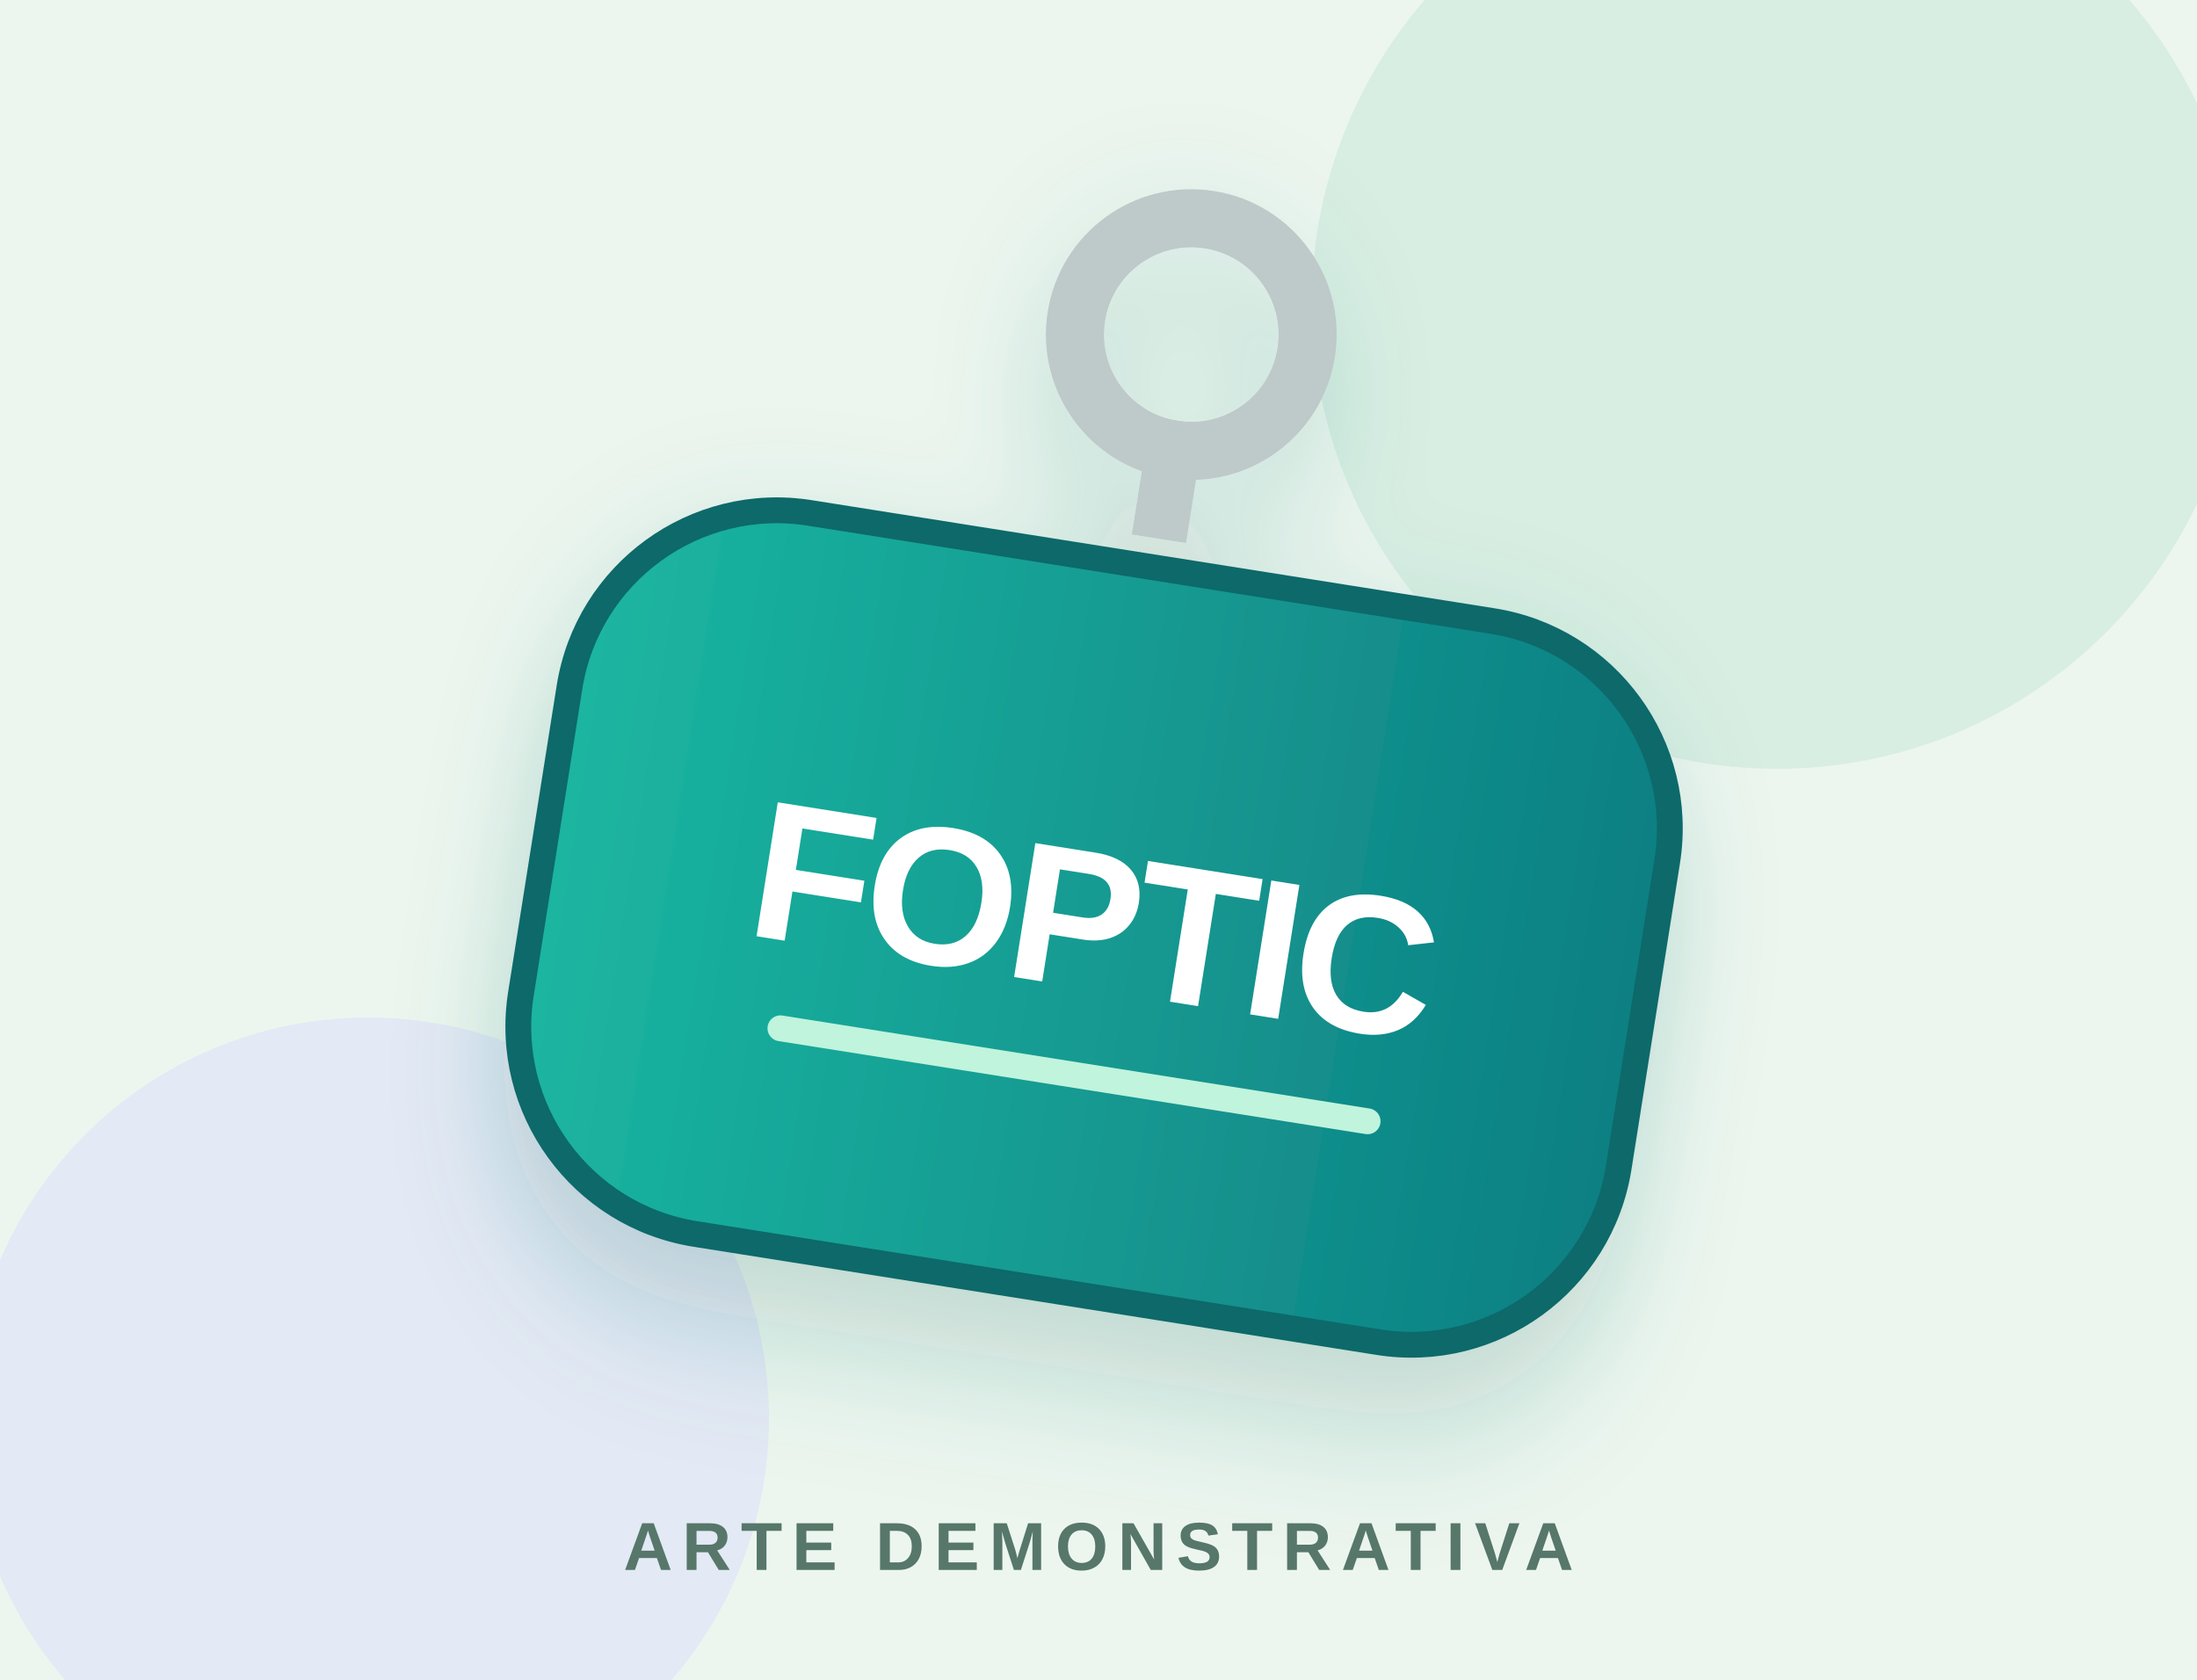
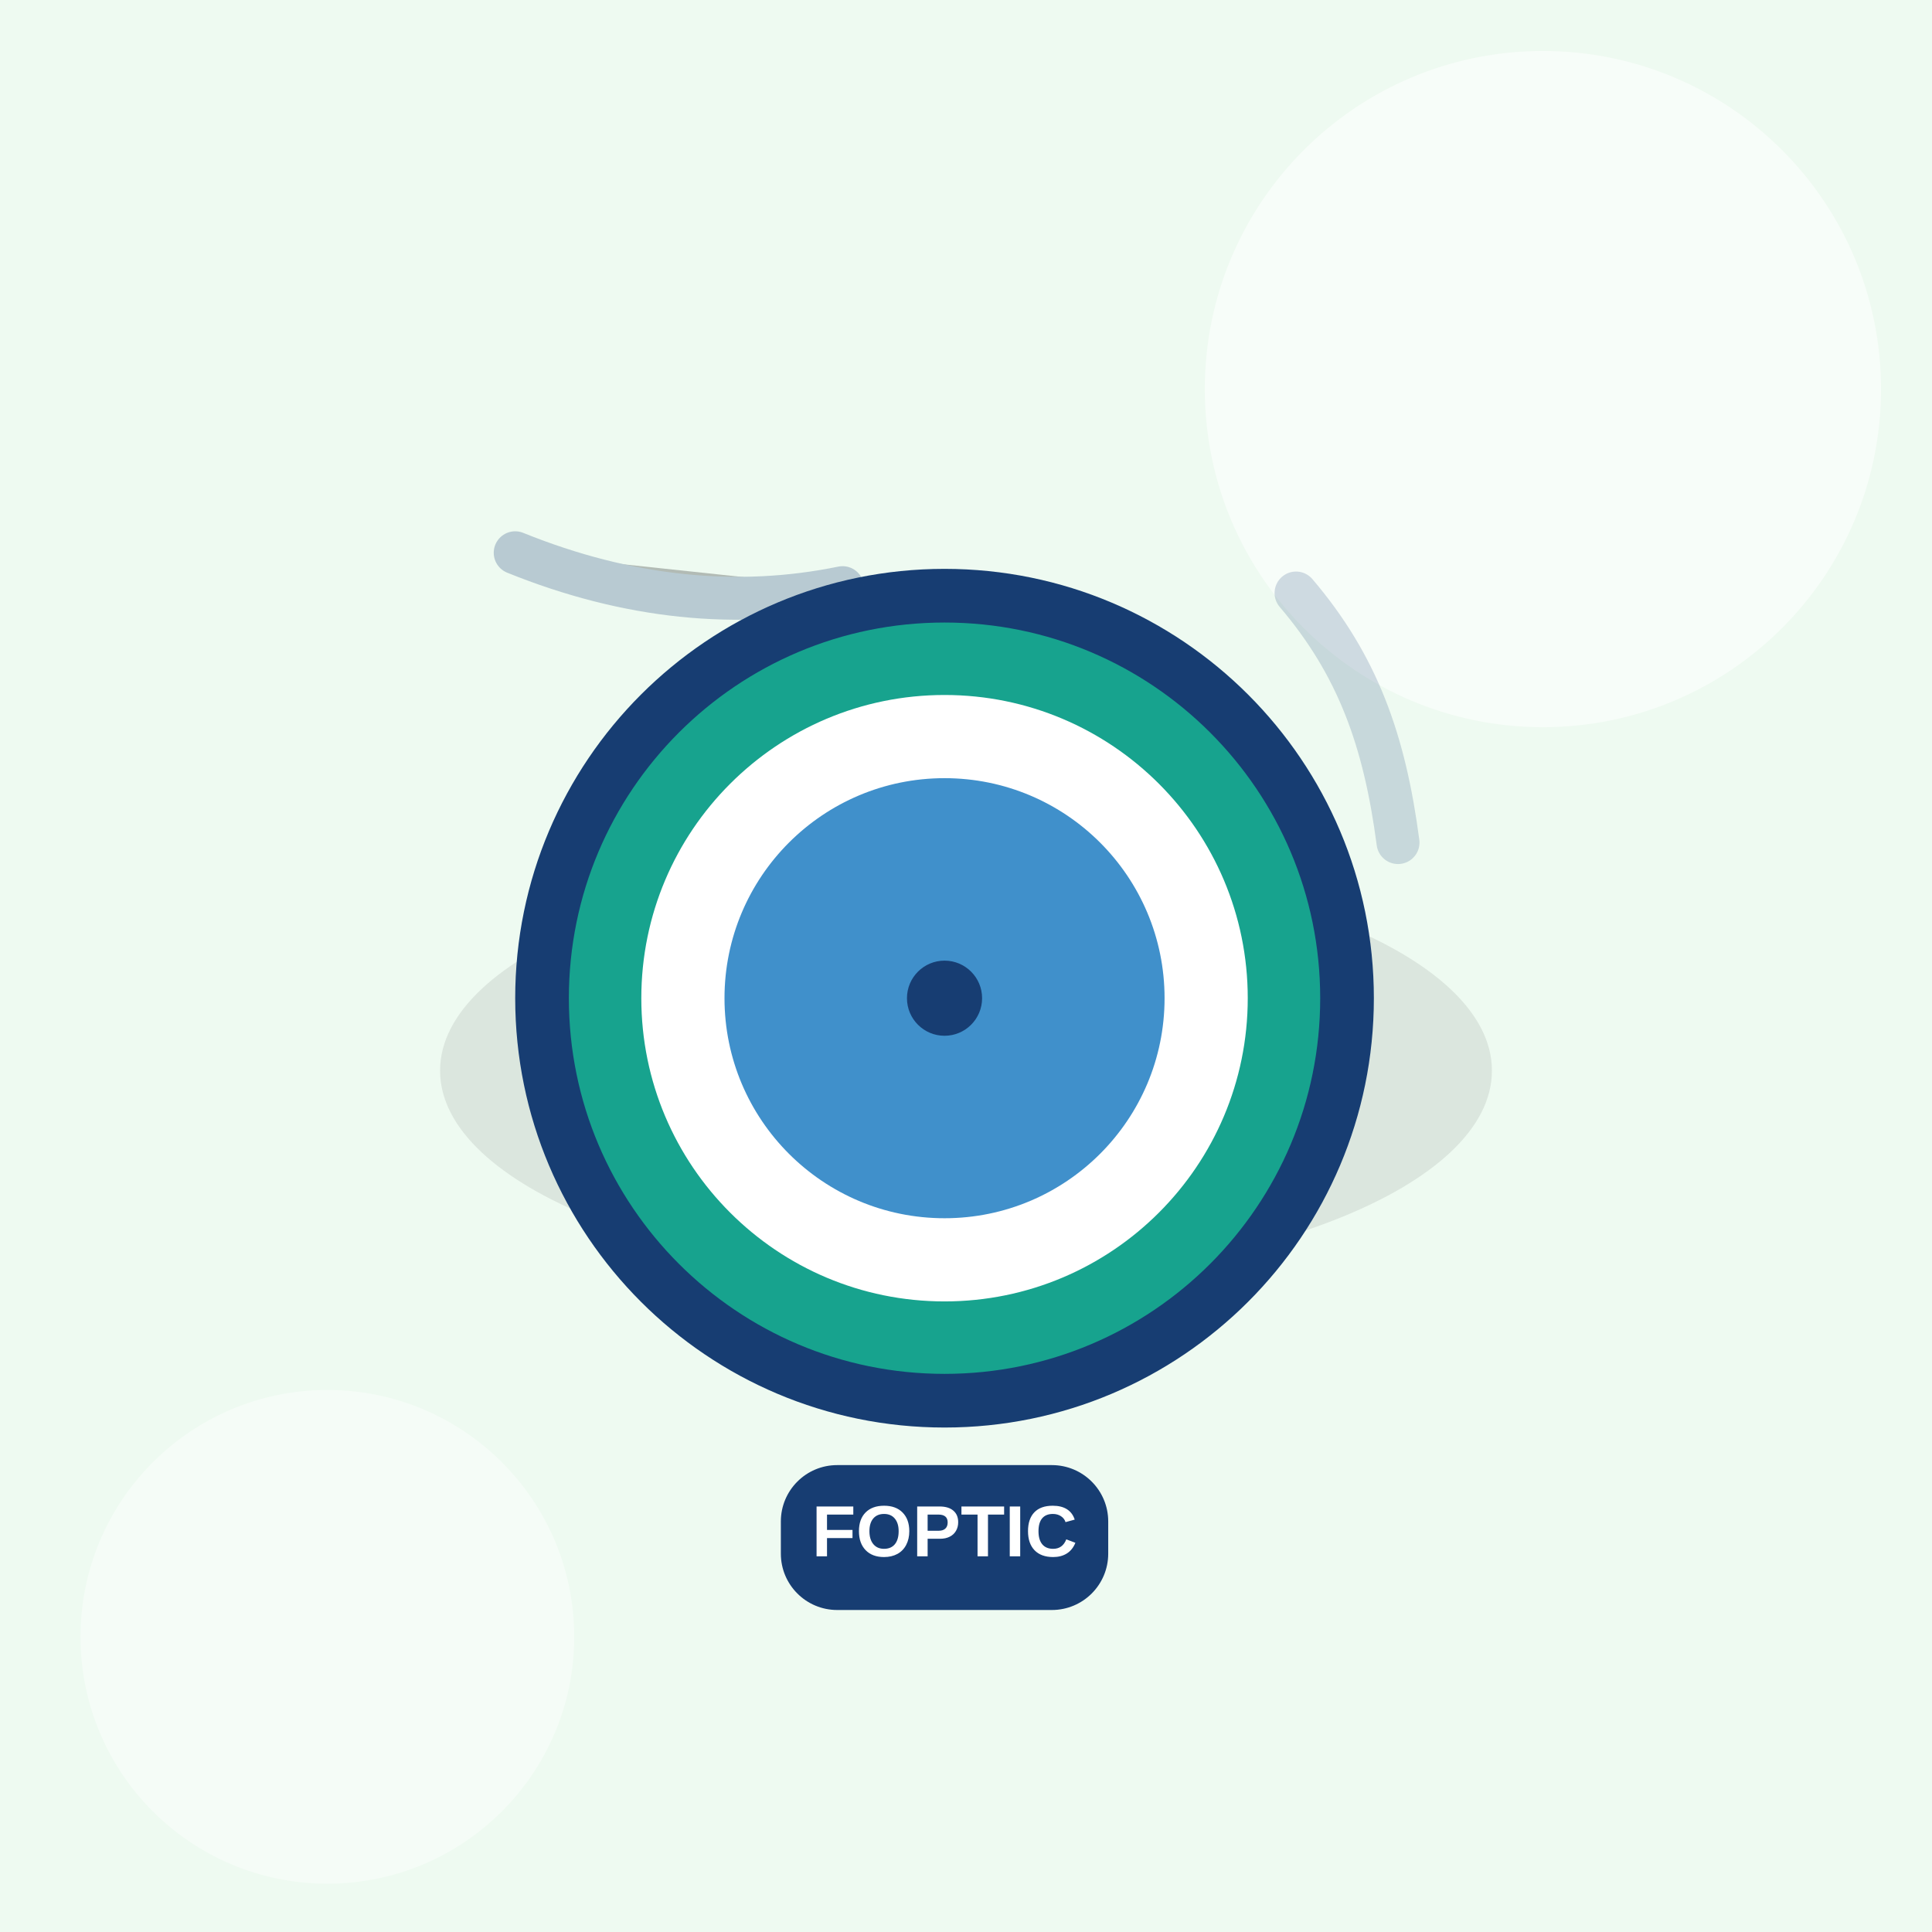
- <svg xmlns="http://www.w3.org/2000/svg" viewBox="0 0 680 520">
-   <defs>
-     <filter id="s" x="-25%" y="-25%" width="150%" height="170%">
-       <feDropShadow dx="0" dy="19" stdDeviation="20" flood-color="#28766F" flood-opacity=".24" />
-     </filter>
-     <linearGradient id="b">
-       <stop stop-color="#1BB6A1" />
-       <stop offset="1" stop-color="#0E7F83" />
-     </linearGradient>
-   </defs>
-   <rect width="680" height="520" fill="#ECF6EF" />
-   <circle cx="550" cy="94" r="144" fill="#D8EEE3" />
-   <circle cx="114" cy="439" r="124" fill="#E3E9F5" />
-   <g transform="translate(139 52) rotate(9 200 220)" filter="url(#s)">
-     <circle cx="203" cy="49" r="36" fill="none" stroke="#BEC9CA" stroke-width="18" />
-     <path d="M203 76v37" stroke="#BEC9CA" stroke-width="17" />
-     <path d="M95 122h214a65 65 0 0 1 65 65v96a65 65 0 0 1-65 65H95a65 65 0 0 1-65-65v-96a65 65 0 0 1 65-65Z" fill="url(#b)" stroke="#0D696B" stroke-width="8" />
-     <text x="202" y="254" text-anchor="middle" fill="#FFFFFF" font-family="Arial,sans-serif" font-size="61" font-weight="900" letter-spacing="-2">FOPTIC</text>
-     <path d="M111 281h184" stroke="#C0F4DC" stroke-width="8" stroke-linecap="round" />
+ <svg xmlns="http://www.w3.org/2000/svg" viewBox="0 0 720 720">
+   <rect width="720" height="720" fill="#eefaf1" />
+   <circle cx="575" cy="145" r="126" fill="#ffffff" opacity=".55" />
+   <circle cx="122" cy="610" r="92" fill="#ffffff" opacity=".4" />
+   <g transform="translate(132 102)">
+     <ellipse cx="228" cy="297" rx="196" ry="78" fill="#000" opacity=".08" />
+     <g>
+       <circle cx="220" cy="270" r="150" fill="#17a38e" stroke="#173d72" stroke-width="20" />
+       <circle cx="220" cy="270" r="113" fill="#fff" />
+       <circle cx="220" cy="270" r="82" fill="#1f7cc2" opacity=".85" />
+       <circle cx="220" cy="270" r="14" fill="#173d72" />
+     </g>
+     <path d="M60 104c42 17 83 21 122 13" stroke="#173d72" stroke-width="16" stroke-linecap="round" opacity=".25" />
+     <path d="M351 119c23 27 33 55 38 93" stroke="#173d72" stroke-width="16" stroke-linecap="round" opacity=".18" />
+     <rect x="159" y="444" width="122" height="54" rx="21" fill="#173d72" />
+     <text x="220" y="478" font-family="Arial, sans-serif" font-size="27" fill="#fff" text-anchor="middle" font-weight="700">FOPTIC</text>
  </g>
-   <text x="340" y="486" text-anchor="middle" fill="#56776A" font-family="Arial,sans-serif" font-size="21" font-weight="700" letter-spacing="3">ARTE DEMONSTRATIVA</text>
</svg>
